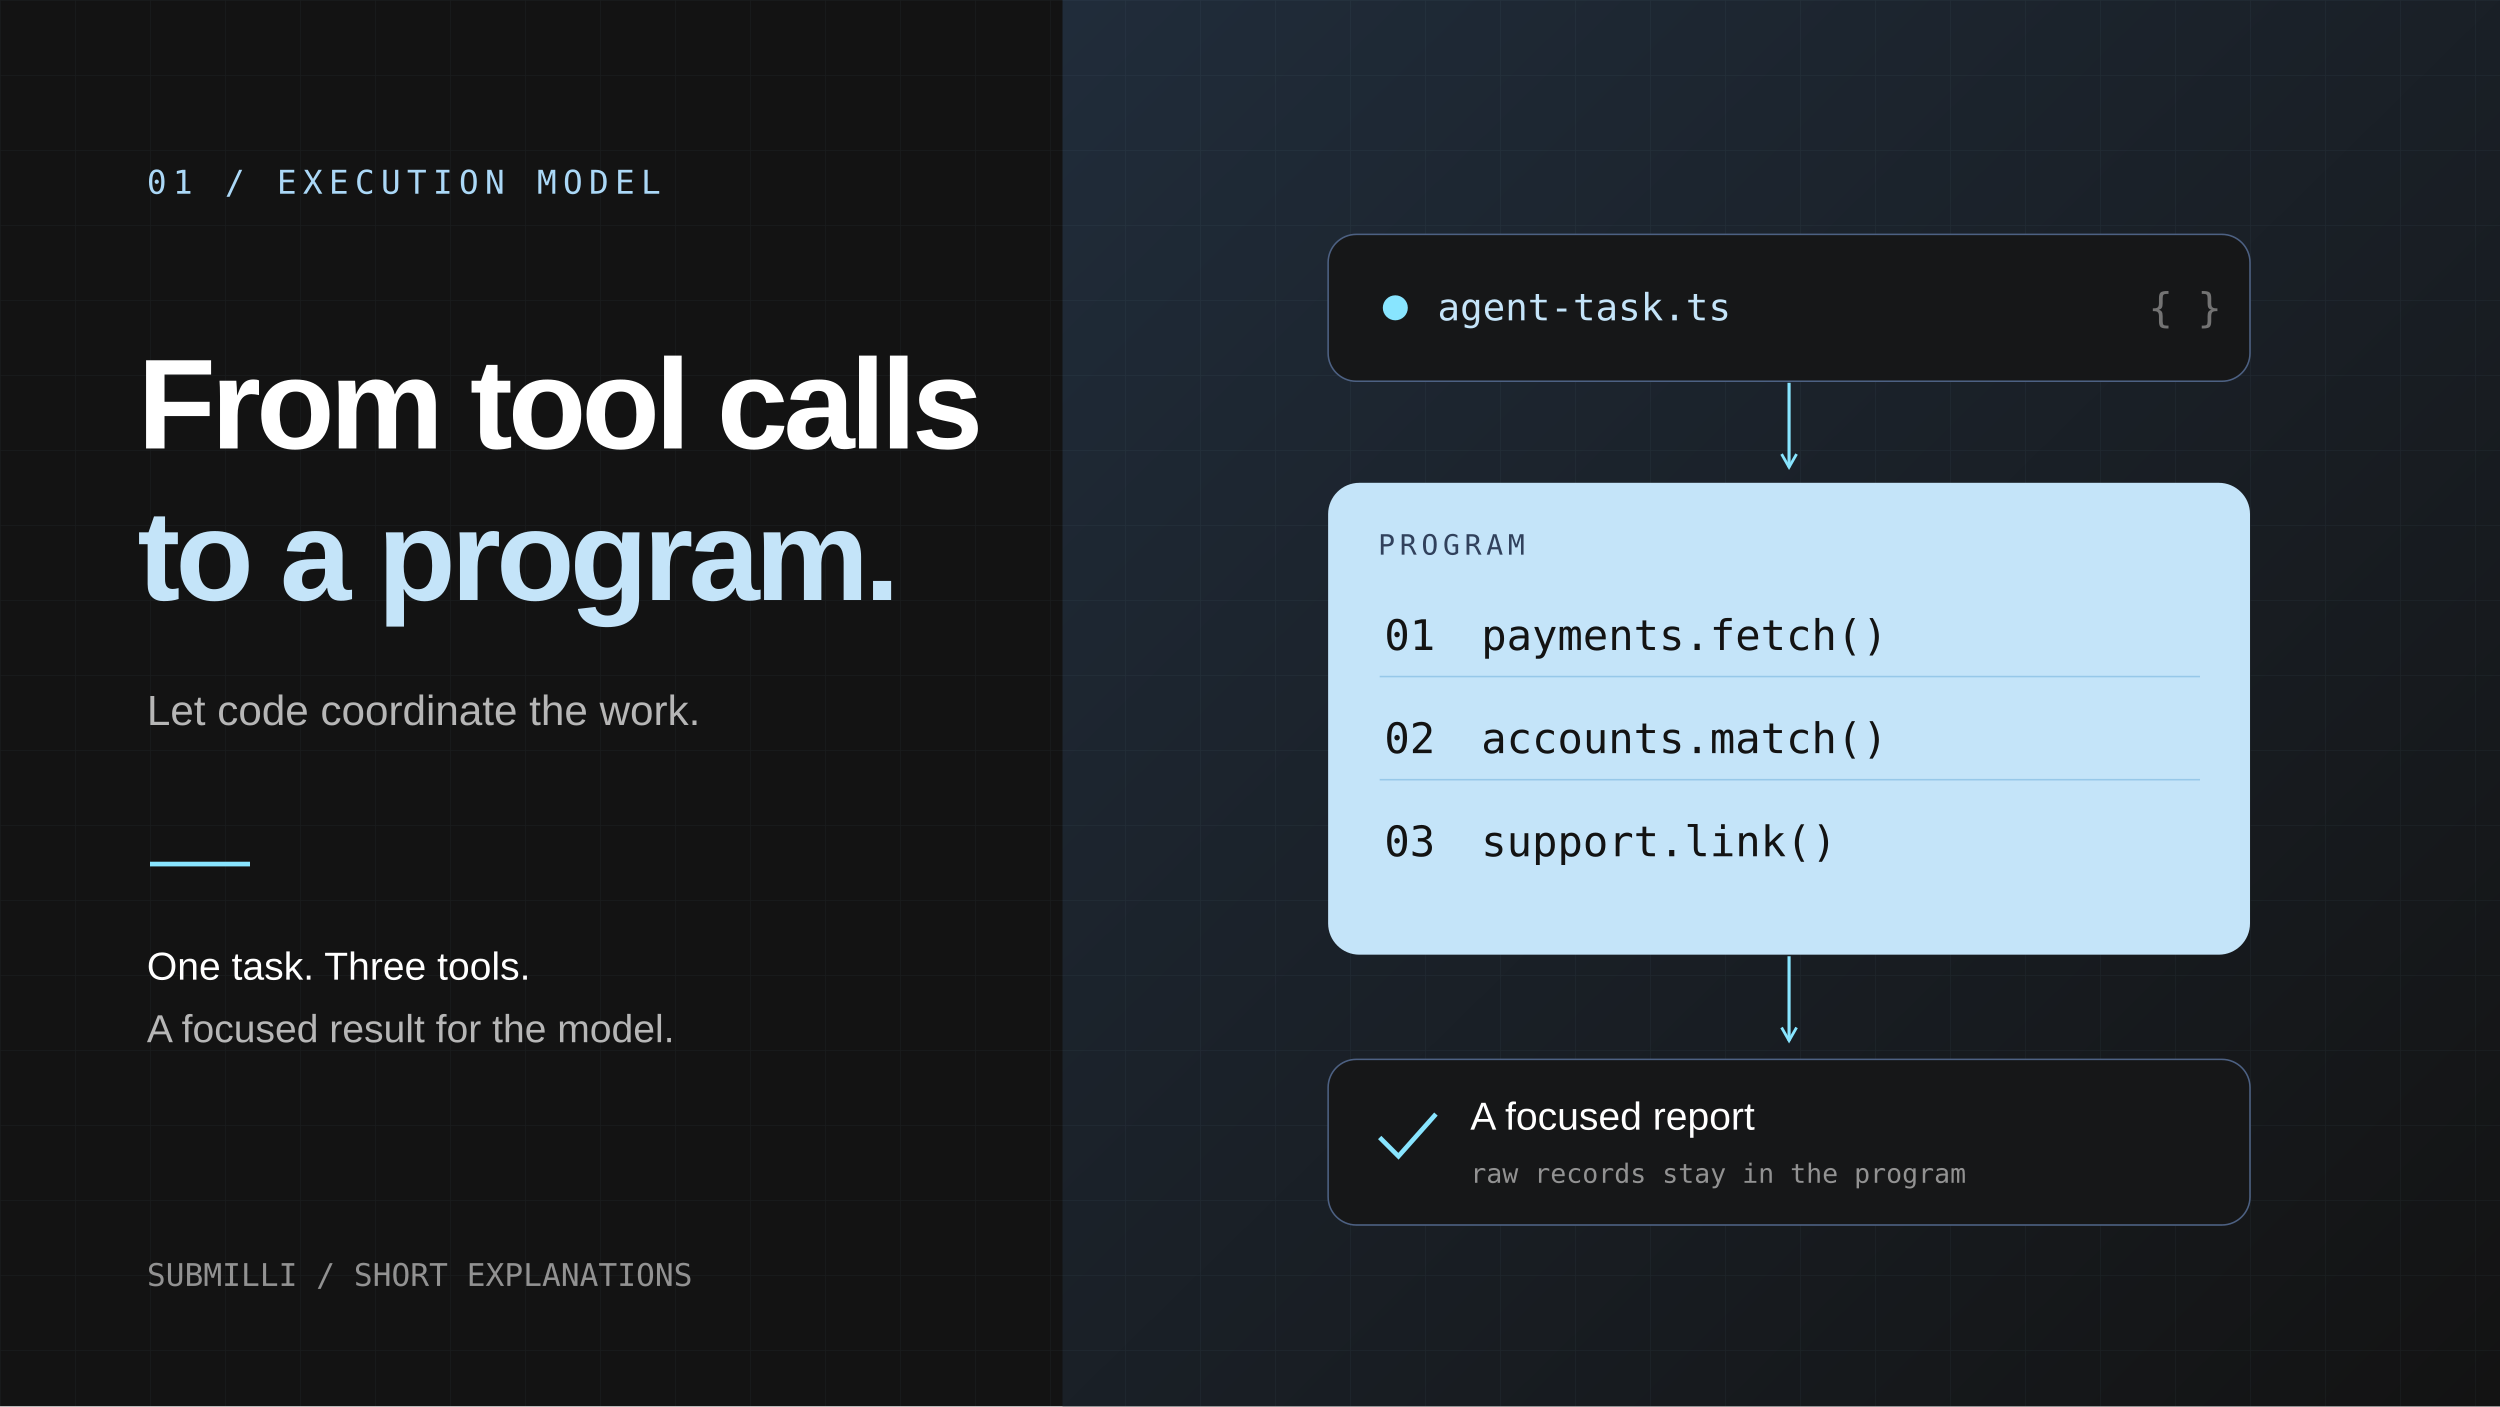
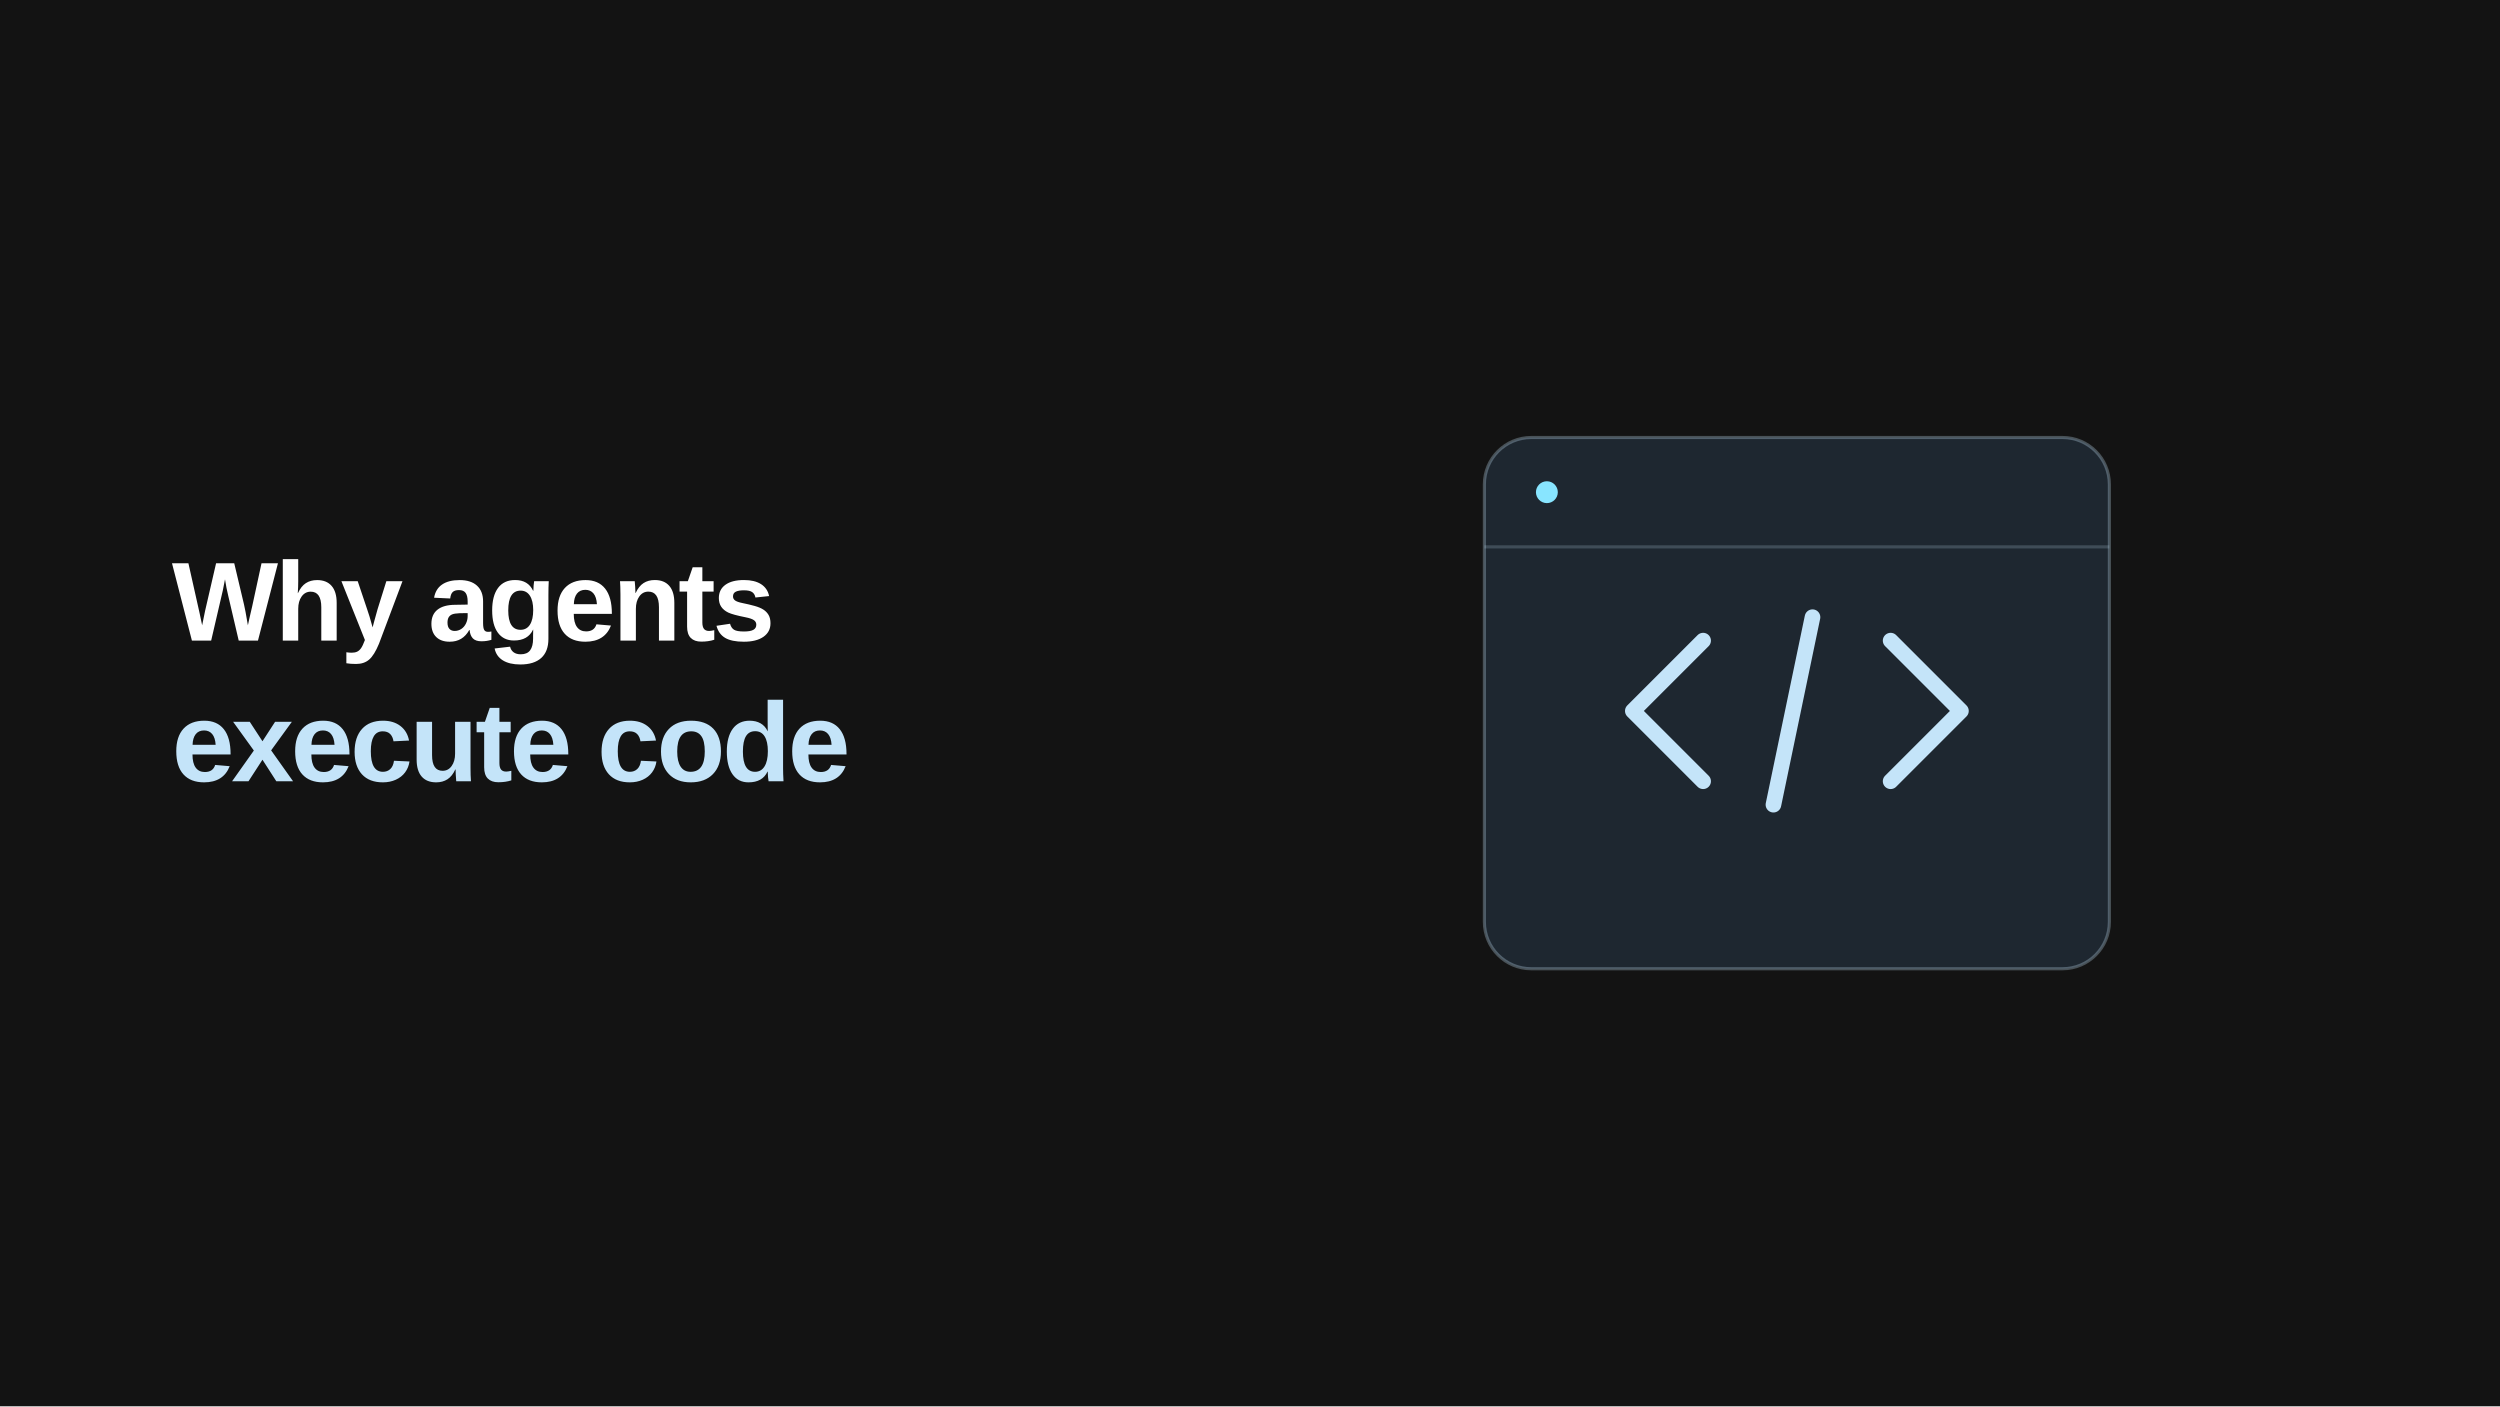
<svg xmlns="http://www.w3.org/2000/svg" viewBox="0 0 1600 900" role="img" aria-labelledby="title desc">
-   <defs>
-     <pattern id="grid" width="48" height="48" patternUnits="userSpaceOnUse">
-       <path d="M48 0H0V48" fill="none" stroke="#c4e4f9" stroke-opacity=".045" />
-     </pattern>
-     <linearGradient id="wash" x1="0" y1="0" x2="1" y2="1">
-       <stop stop-color="#202c3a" />
-       <stop offset="1" stop-color="#131313" />
-     </linearGradient>
-     <marker id="arrow" viewBox="0 0 10 10" refX="8" refY="5" markerWidth="6" markerHeight="6" orient="auto">
-       <path d="m1 1 7 4-7 4" fill="none" stroke="#88e5ff" stroke-width="1.5" />
-     </marker>
-   </defs>
  <rect width="1600" height="900" fill="#131313" />
-   <rect x="680" width="920" height="900" fill="url(#wash)" />
-   <rect width="1600" height="900" fill="url(#grid)" />
-   <g font-family="'SF Pro Rounded',Nunito,Arial,sans-serif">
-     <text x="94" y="124" fill="#abd8f7" font-family="monospace" font-size="21" letter-spacing="4">01 / EXECUTION MODEL</text>
-     <text x="88" y="287" fill="#fff" font-size="82" font-weight="700" letter-spacing="-3">From tool calls</text>
-     <text x="88" y="384" fill="#c4e4f9" font-size="82" font-weight="700" letter-spacing="-3">to a program.</text>
-     <text x="94" y="464" fill="#b6b6b6" font-size="27">Let code coordinate the work.</text>
-     <path d="M96 553h64" stroke="#88e5ff" stroke-width="3" />
-     <text x="94" y="627" fill="#fff" font-size="25">One task. Three tools.</text>
-     <text x="94" y="667" fill="#b6b6b6" font-size="25">A focused result for the model.</text>
-     <g transform="translate(850 150)">
-       <rect width="590" height="94" rx="18" fill="#161718" stroke="#4d6183" />
-       <circle cx="43" cy="47" r="8" fill="#88e5ff" />
-       <text x="70" y="55" fill="#c4e4f9" font-size="24" font-family="monospace">agent-task.ts</text>
-       <text x="525" y="56" fill="#737373" font-size="26" font-family="monospace">{ }</text>
-       <path d="M295 95v54" stroke="#88e5ff" stroke-width="2" marker-end="url(#arrow)" />
-       <rect y="159" width="590" height="302" rx="20" fill="#c4e4f9" />
-       <text x="32" y="205" fill="#31415c" font-size="18" font-family="monospace" letter-spacing="3">PROGRAM</text>
-       <g fill="#131313" font-size="27" font-family="monospace">
-         <text x="36" y="266">01</text>
-         <text x="98" y="266">payments.fetch()</text>
-         <text x="36" y="332">02</text>
-         <text x="98" y="332">accounts.match()</text>
-         <text x="36" y="398">03</text>
-         <text x="98" y="398">support.link()</text>
-       </g>
-       <path d="M33 283h525M33 349h525" stroke="#6badda" stroke-opacity=".5" />
-       <path d="M295 462v54" stroke="#88e5ff" stroke-width="2" marker-end="url(#arrow)" />
-       <rect y="528" width="590" height="106" rx="18" fill="#161718" stroke="#4d6183" />
-       <path d="m33 578 12 12 24-27" stroke="#88e5ff" stroke-width="3" fill="none" />
-       <text x="91" y="573" fill="#fff" font-size="25">A focused report</text>
-       <text x="91" y="607" fill="#929292" font-family="monospace" font-size="17">raw records stay in the program</text>
-     </g>
-     <text x="94" y="823" fill="#929292" font-size="20" font-family="monospace">SUBMILLI / SHORT EXPLANATIONS</text>
+   <g font-family="'SF Pro Rounded',Nunito,Arial,sans-serif" font-size="72" font-weight="600" letter-spacing="-2">
+     <text x="110" y="410" fill="#fff">Why agents</text>
+     <text x="110" y="500" fill="#c4e4f9">execute code</text>
  </g>
+   <rect x="950" y="280" width="400" height="340" rx="30" fill="#1e2730" stroke="#c4e4f9" stroke-opacity=".3" stroke-width="2" />
+   <path d="M950 350h400" stroke="#c4e4f9" stroke-opacity=".2" stroke-width="2" />
+   <circle cx="990" cy="315" r="7" fill="#88e5ff" />
+   <path d="m1090 410-45 45 45 45m120-90 45 45-45 45m-50-105-25 120" fill="none" stroke="#c4e4f9" stroke-width="10" stroke-linecap="round" stroke-linejoin="round" />
</svg>
